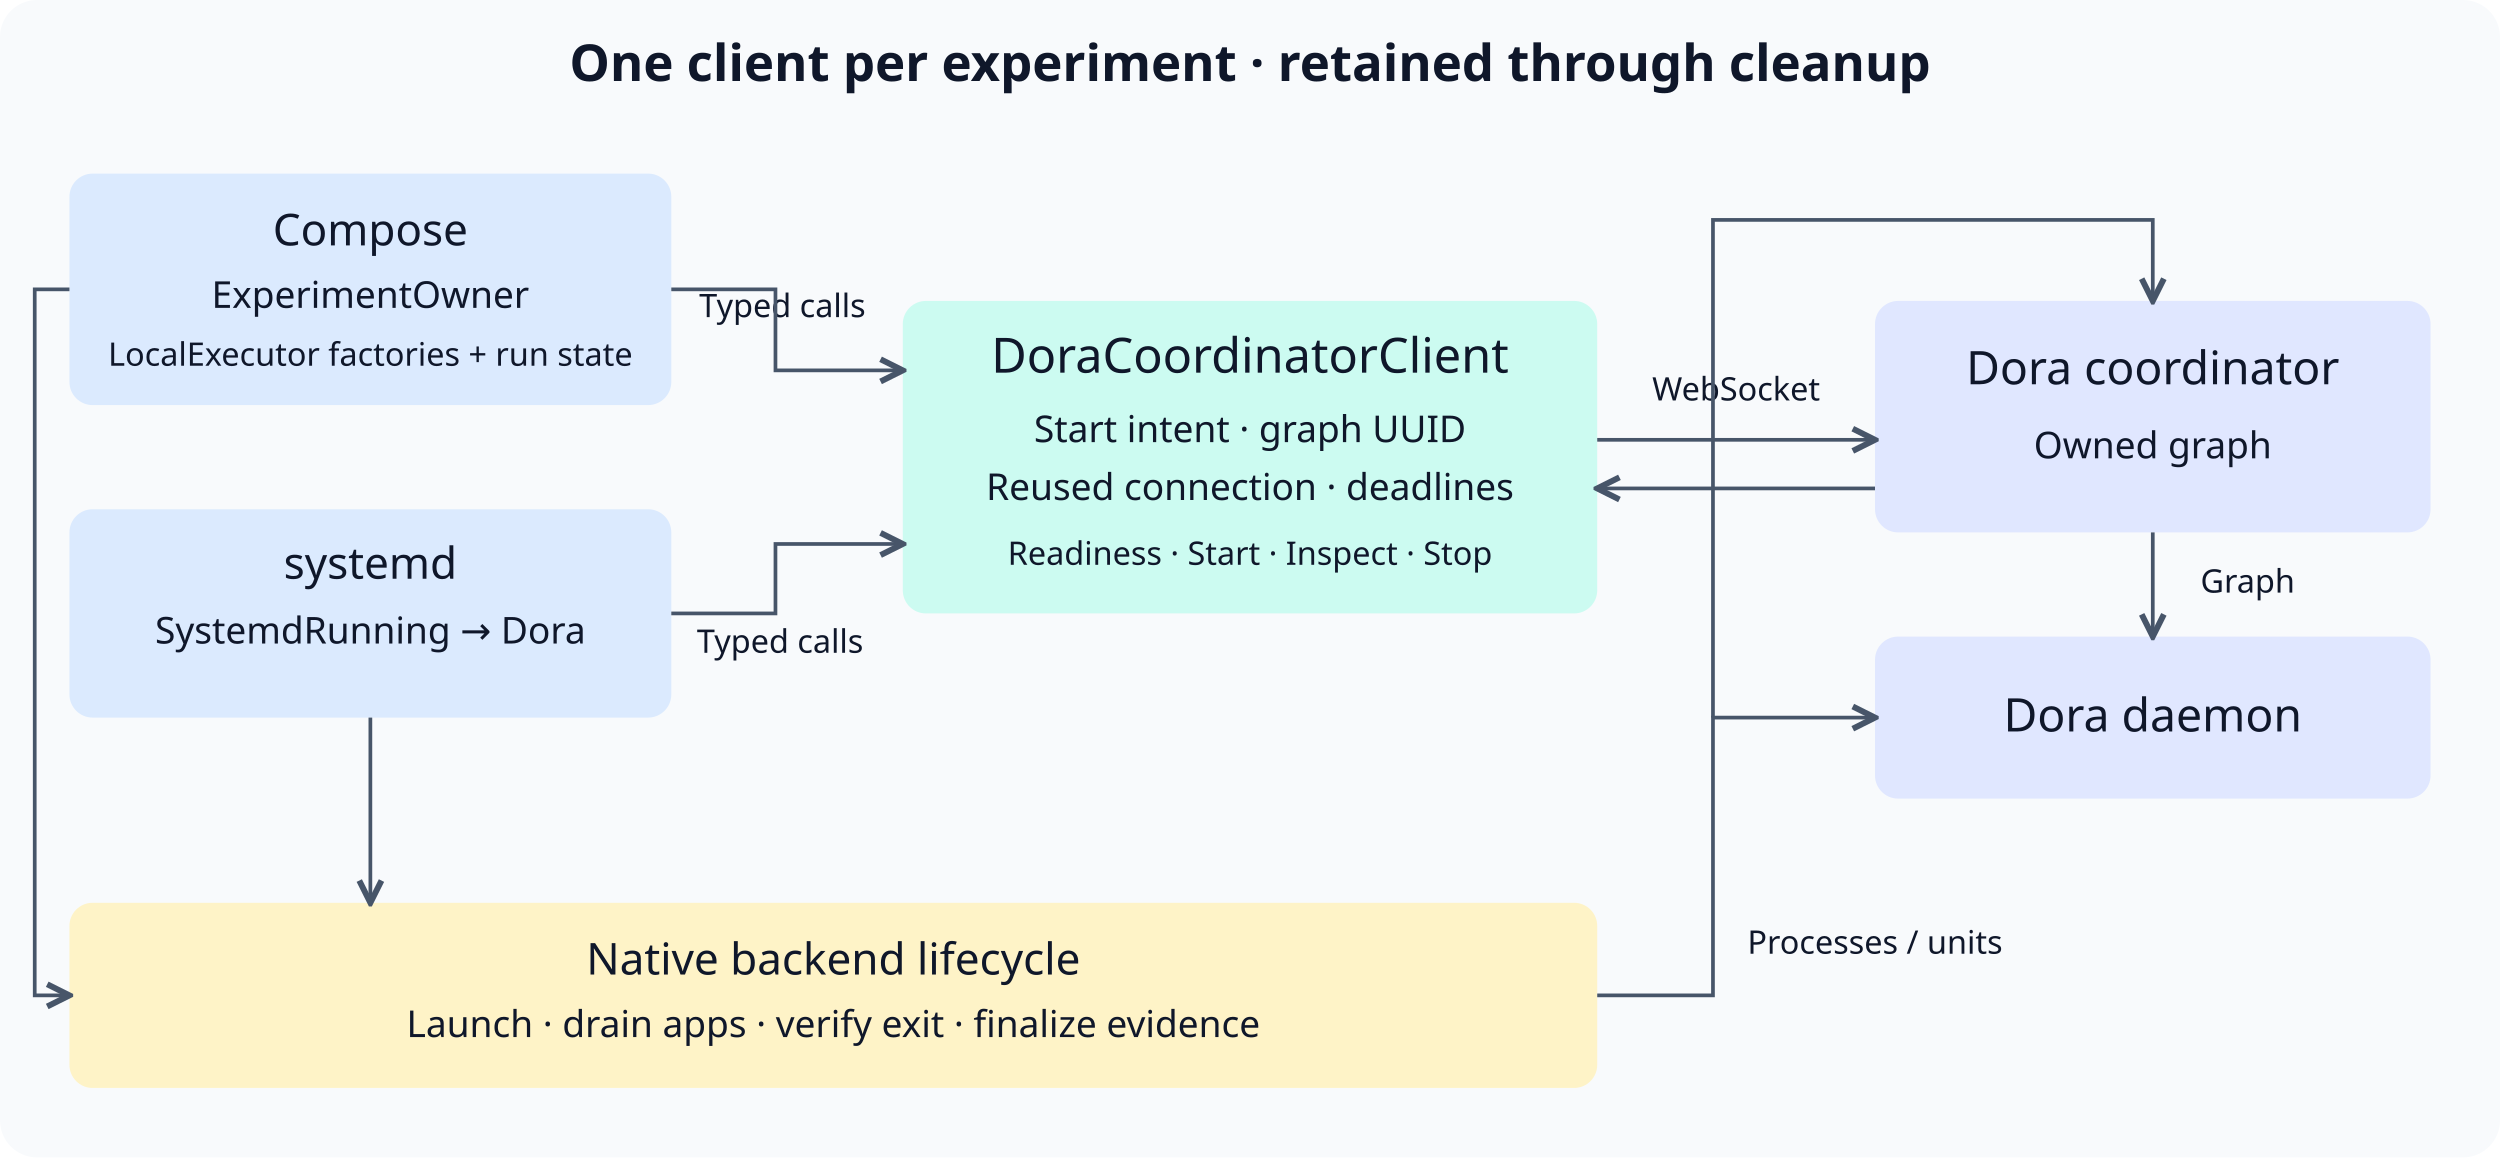
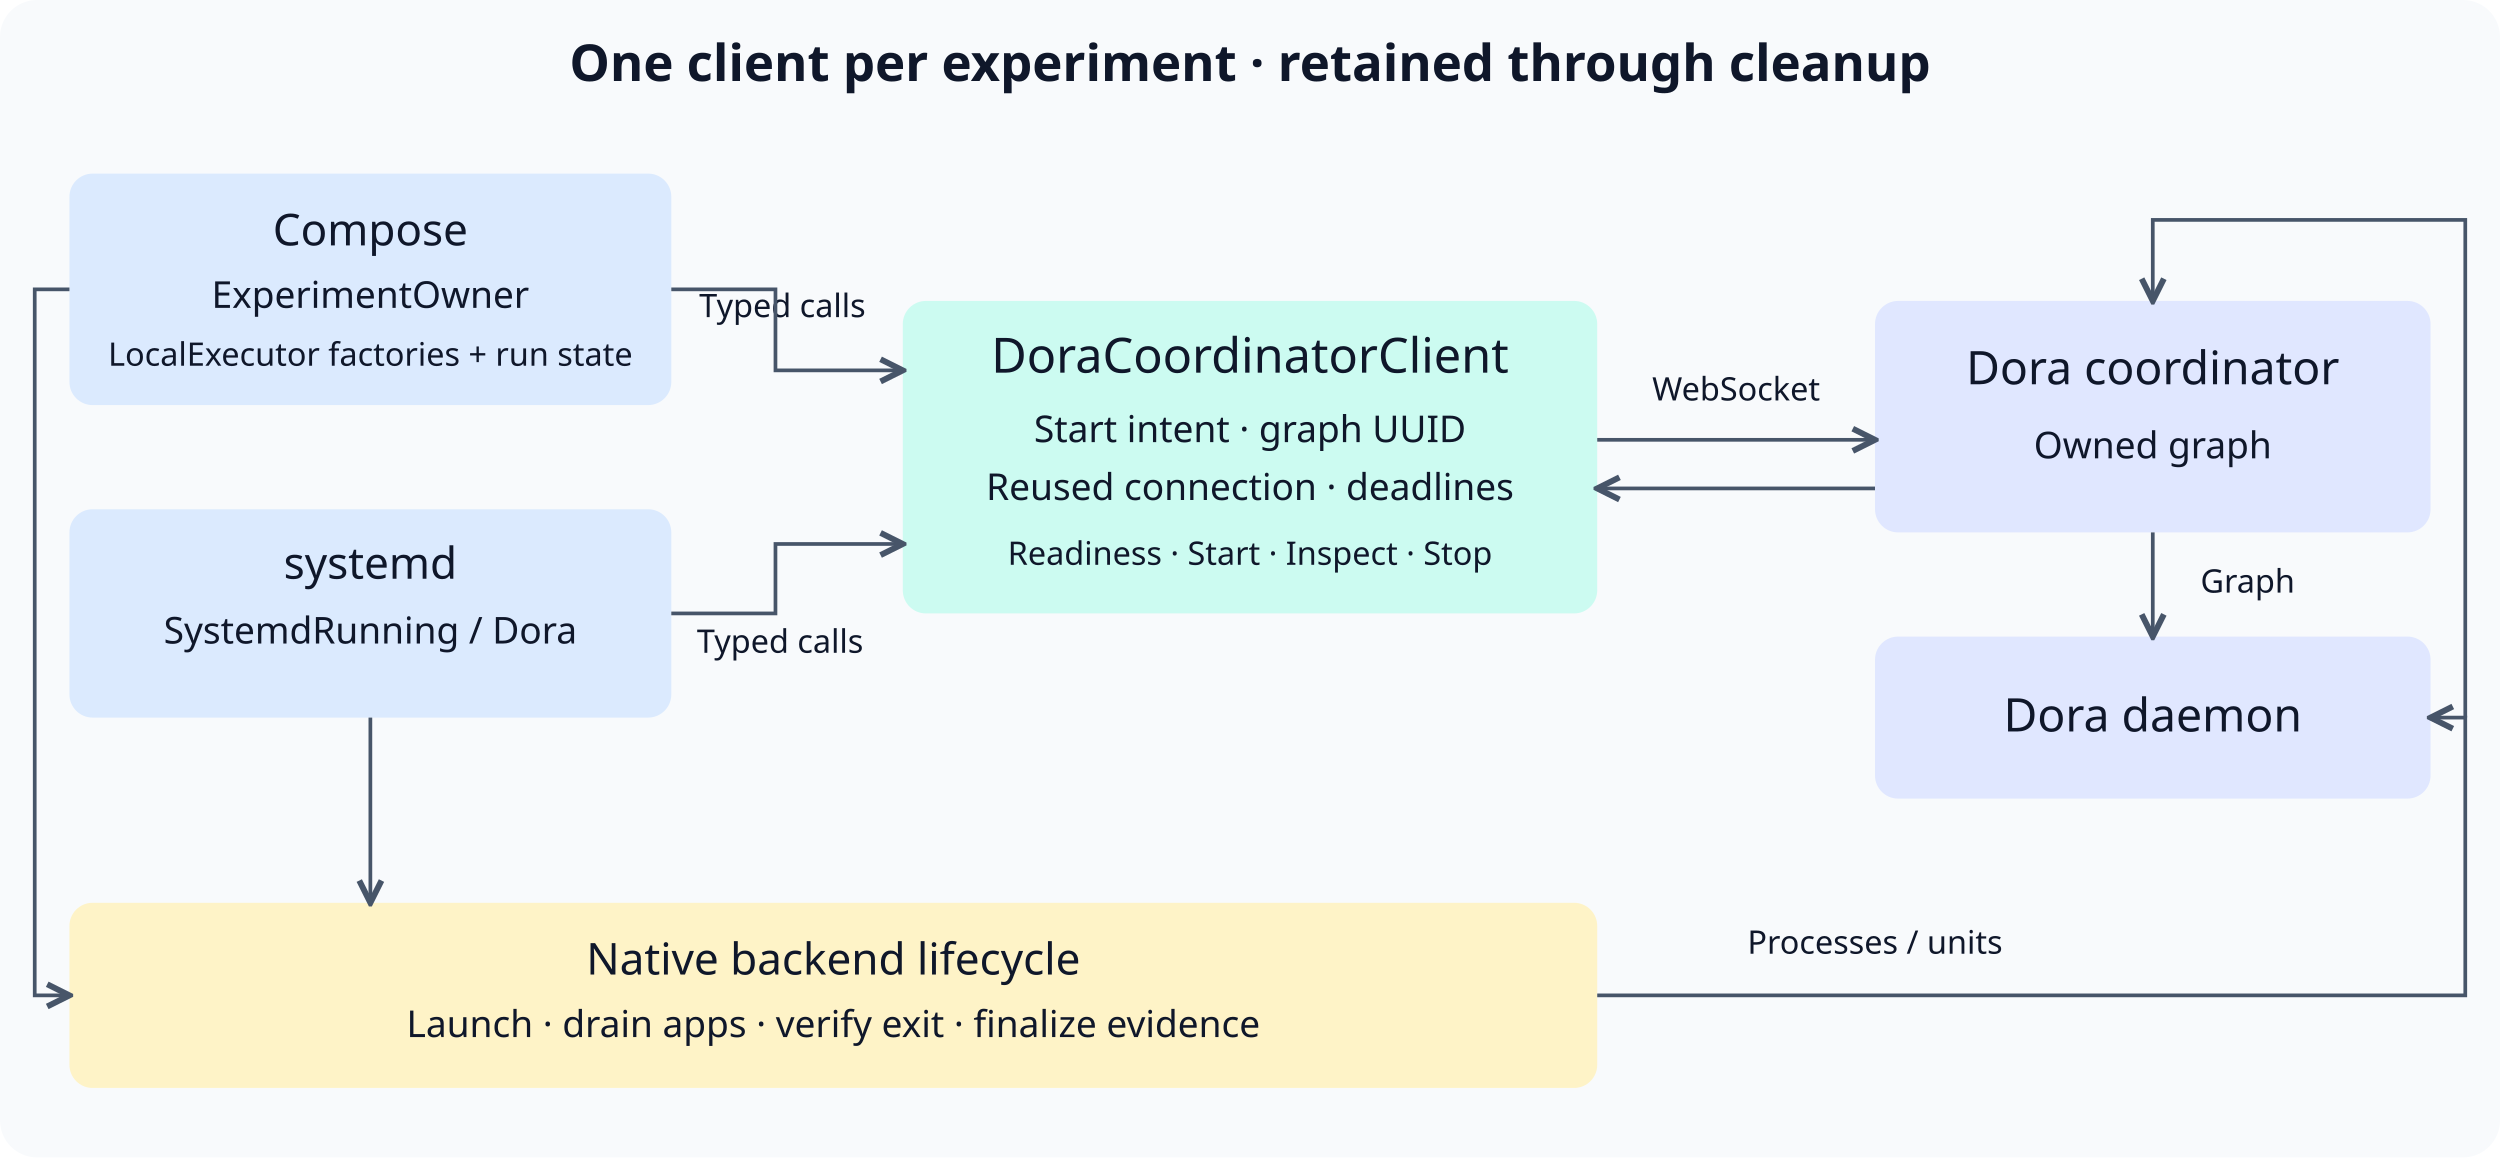
<svg xmlns="http://www.w3.org/2000/svg" width="1080" height="500" viewBox="0 0 1080 500" role="img" aria-labelledby="title desc">
  <defs>
    <marker id="arrow" markerWidth="8" markerHeight="8" refX="7" refY="4" orient="auto">
      <path d="M1 1L7 4L1 7" fill="none" stroke="#475569" stroke-width="1.6" />
    </marker>
  </defs>
  <rect width="1080" height="500" rx="16" fill="#f8fafc" />
  <g font-family="sans-serif" fill="#0f172a" text-anchor="middle">
    <text x="540" y="35" font-size="22" font-weight="600">One client per experiment · retained through cleanup</text>
    <rect x="30" y="75" width="260" height="100" rx="10" fill="#dbeafe" />
    <text x="160" y="106" font-size="19">Compose</text>
    <text x="160" y="133" font-size="16">ExperimentOwner</text>
    <text x="160" y="158" font-size="14">LocalExecutor factories + run state</text>
    <rect x="30" y="220" width="260" height="90" rx="10" fill="#dbeafe" />
    <text x="160" y="250" font-size="19">systemd</text>
-     <text x="160" y="278" font-size="16">SystemdRunning → Dora</text>
+     <text x="160" y="278" font-size="16">SystemdRunning / Dora</text>
    <rect x="390" y="130" width="300" height="135" rx="10" fill="#ccfbf1" />
    <text x="540" y="161" font-size="21">DoraCoordinatorClient</text>
    <text x="540" y="191" font-size="16">Start intent · graph UUID</text>
    <text x="540" y="216" font-size="16">Reused connection · deadlines</text>
    <text x="540" y="244" font-size="14">Readiness · Start · Inspect · Stop</text>
    <rect x="810" y="130" width="240" height="100" rx="10" fill="#e0e7ff" />
    <text x="930" y="166" font-size="20">Dora coordinator</text>
    <text x="930" y="198" font-size="16">Owned graph</text>
    <rect x="810" y="275" width="240" height="70" rx="10" fill="#e0e7ff" />
    <text x="930" y="316" font-size="20">Dora daemon</text>
    <rect x="30" y="390" width="660" height="80" rx="10" fill="#fef3c7" />
    <text x="360" y="421" font-size="19">Native backend lifecycle</text>
    <text x="360" y="448" font-size="16">Launch · drain apps · verify exit · finalize evidence</text>
    <text x="338" y="137" font-size="14">Typed calls</text>
    <text x="337" y="282" font-size="14">Typed calls</text>
    <text x="750" y="173" font-size="14">WebSocket</text>
    <text x="971" y="256" font-size="14">Graph</text>
    <text x="810" y="412" font-size="14">Processes / units</text>
  </g>
  <g fill="none" stroke="#475569" stroke-width="1.6" marker-end="url(#arrow)">
    <path d="M290 125H335V160H390" />
    <path d="M290 265H335V235H390" />
    <path d="M690 190H810" />
    <path d="M810 211H690" />
    <path d="M930 230V275" />
    <path d="M30 125H15V430H30" />
    <path d="M160 310V390" />
-     <path d="M690 430H740V310H810" />
-     <path d="M740 310V95H930V130" />
+     <path d="M690 430H1065V310H1050" />
+     <path d="M1065 310V95H930V130" />
  </g>
</svg>
